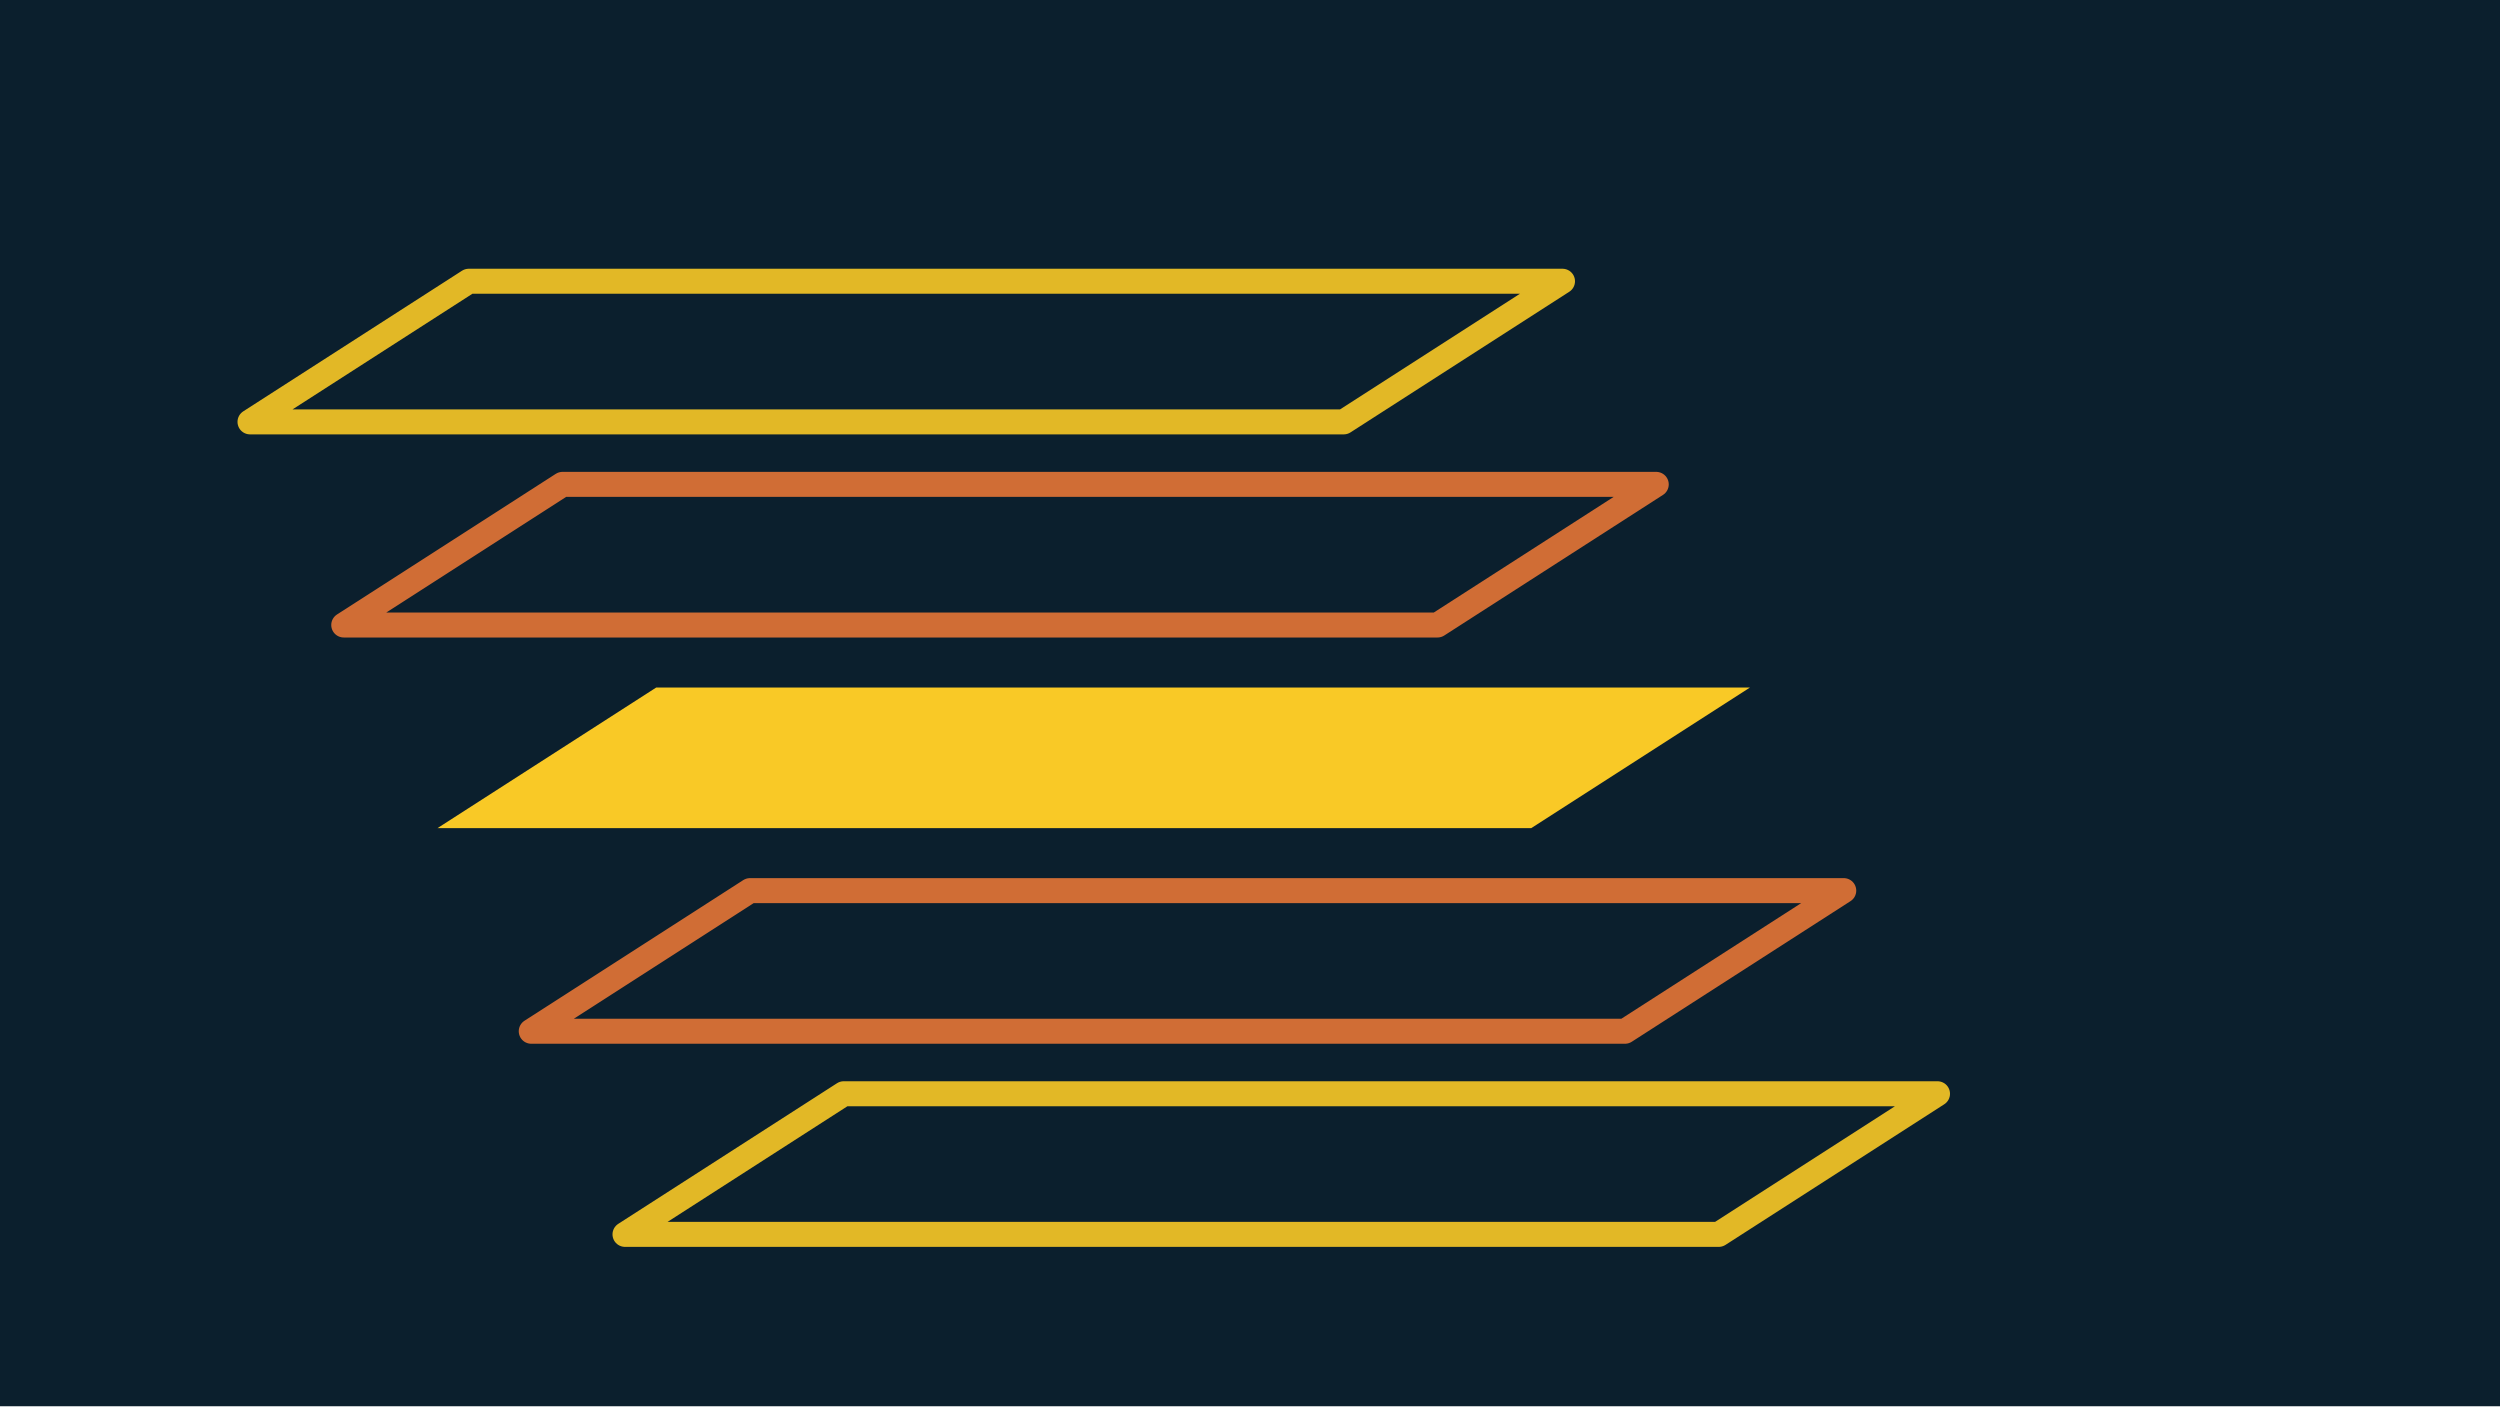
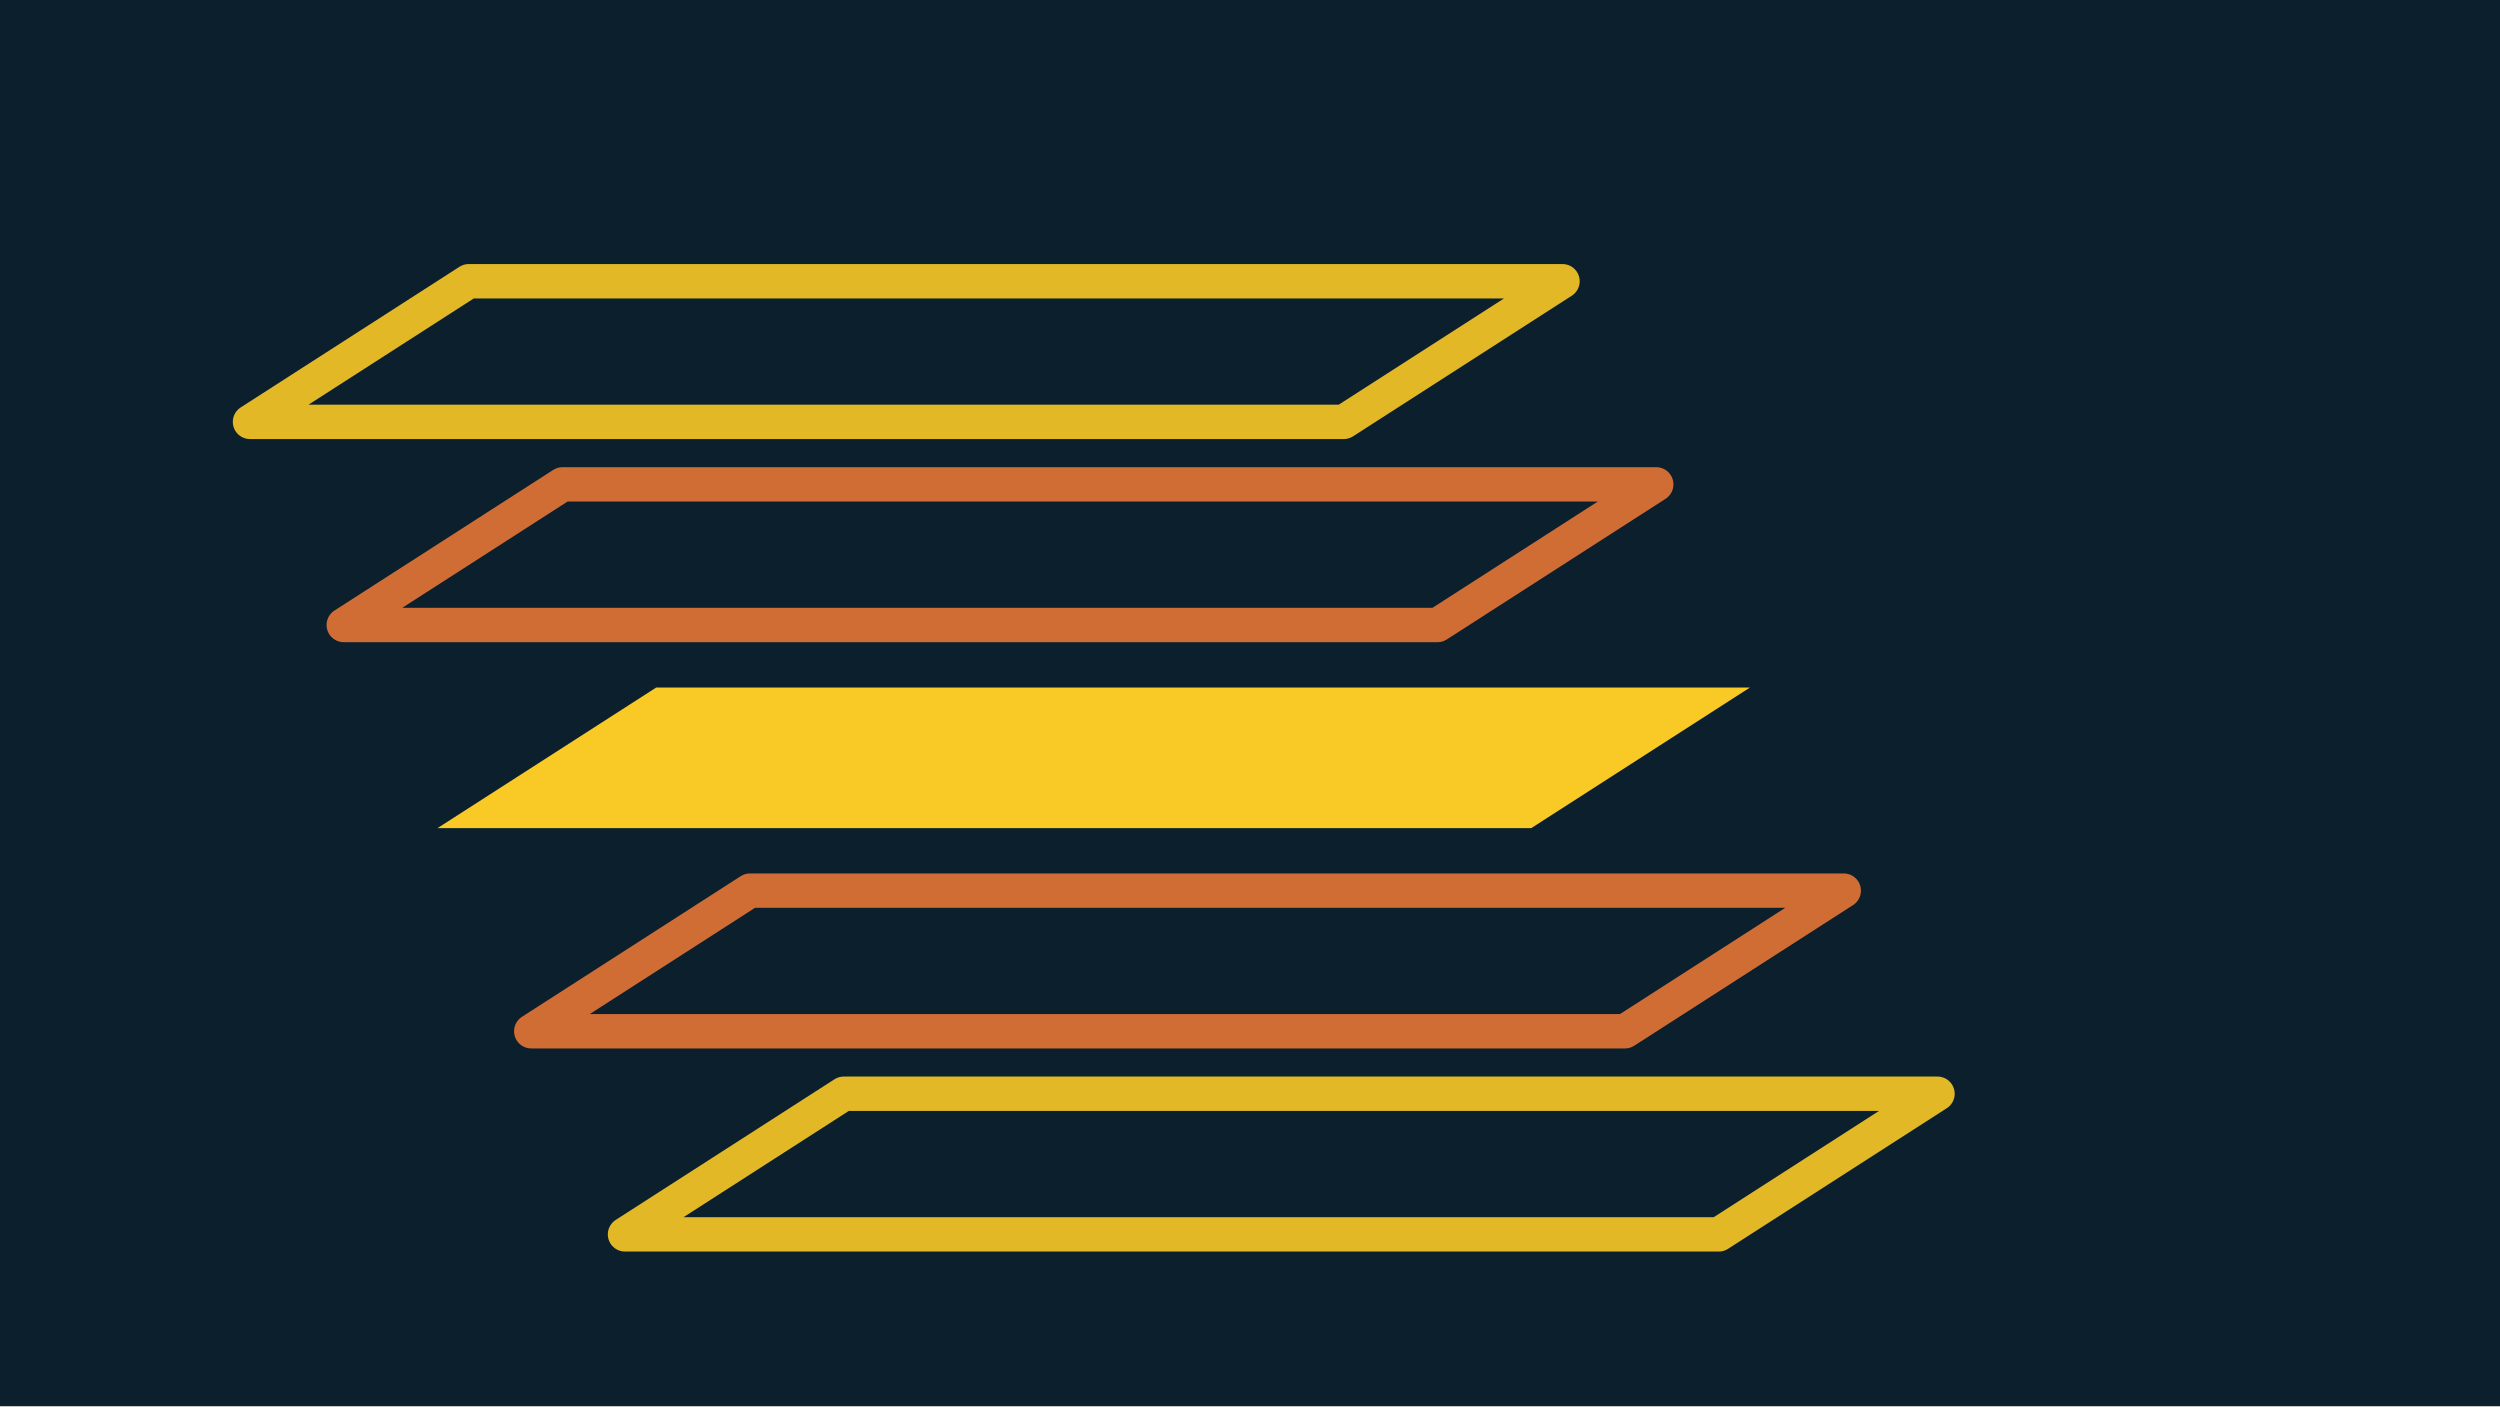
<svg xmlns="http://www.w3.org/2000/svg" viewBox="0 0 160 90" role="img" aria-label="Lightsheet microscopy">
  <rect width="160" height="90" fill="#0b1f2d" />
-   <path d="M30 18 l70 0 l-14 9 l-70 0 z" fill="none" stroke="#f9c926" stroke-width="1.6" stroke-linecap="round" stroke-linejoin="round" opacity=".9" />
-   <path d="M36 31 l70 0 l-14 9 l-70 0 z" fill="none" stroke="#e57536" stroke-width="1.6" stroke-linecap="round" stroke-linejoin="round" opacity=".9" />
+   <path d="M30 18 l70 0 l-14 9 l-70 0 z" fill="none" stroke="#f9c926" stroke-width="2.2" stroke-linecap="round" stroke-linejoin="round" opacity=".9" />
+   <path d="M36 31 l70 0 l-14 9 l-70 0 z" fill="none" stroke="#e57536" stroke-width="2.2" stroke-linecap="round" stroke-linejoin="round" opacity=".9" />
  <path d="M42 44 l70 0 l-14 9 l-70 0 z" fill="#f9c926" stroke="none" />
-   <path d="M48 57 l70 0 l-14 9 l-70 0 z" fill="none" stroke="#e57536" stroke-width="1.6" stroke-linecap="round" stroke-linejoin="round" opacity=".9" />
-   <path d="M54 70 l70 0 l-14 9 l-70 0 z" fill="none" stroke="#f9c926" stroke-width="1.6" stroke-linecap="round" stroke-linejoin="round" opacity=".9" />
+   <path d="M48 57 l70 0 l-14 9 l-70 0 z" fill="none" stroke="#e57536" stroke-width="2.2" stroke-linecap="round" stroke-linejoin="round" opacity=".9" />
+   <path d="M54 70 l70 0 l-14 9 l-70 0 z" fill="none" stroke="#f9c926" stroke-width="2.2" stroke-linecap="round" stroke-linejoin="round" opacity=".9" />
</svg>
